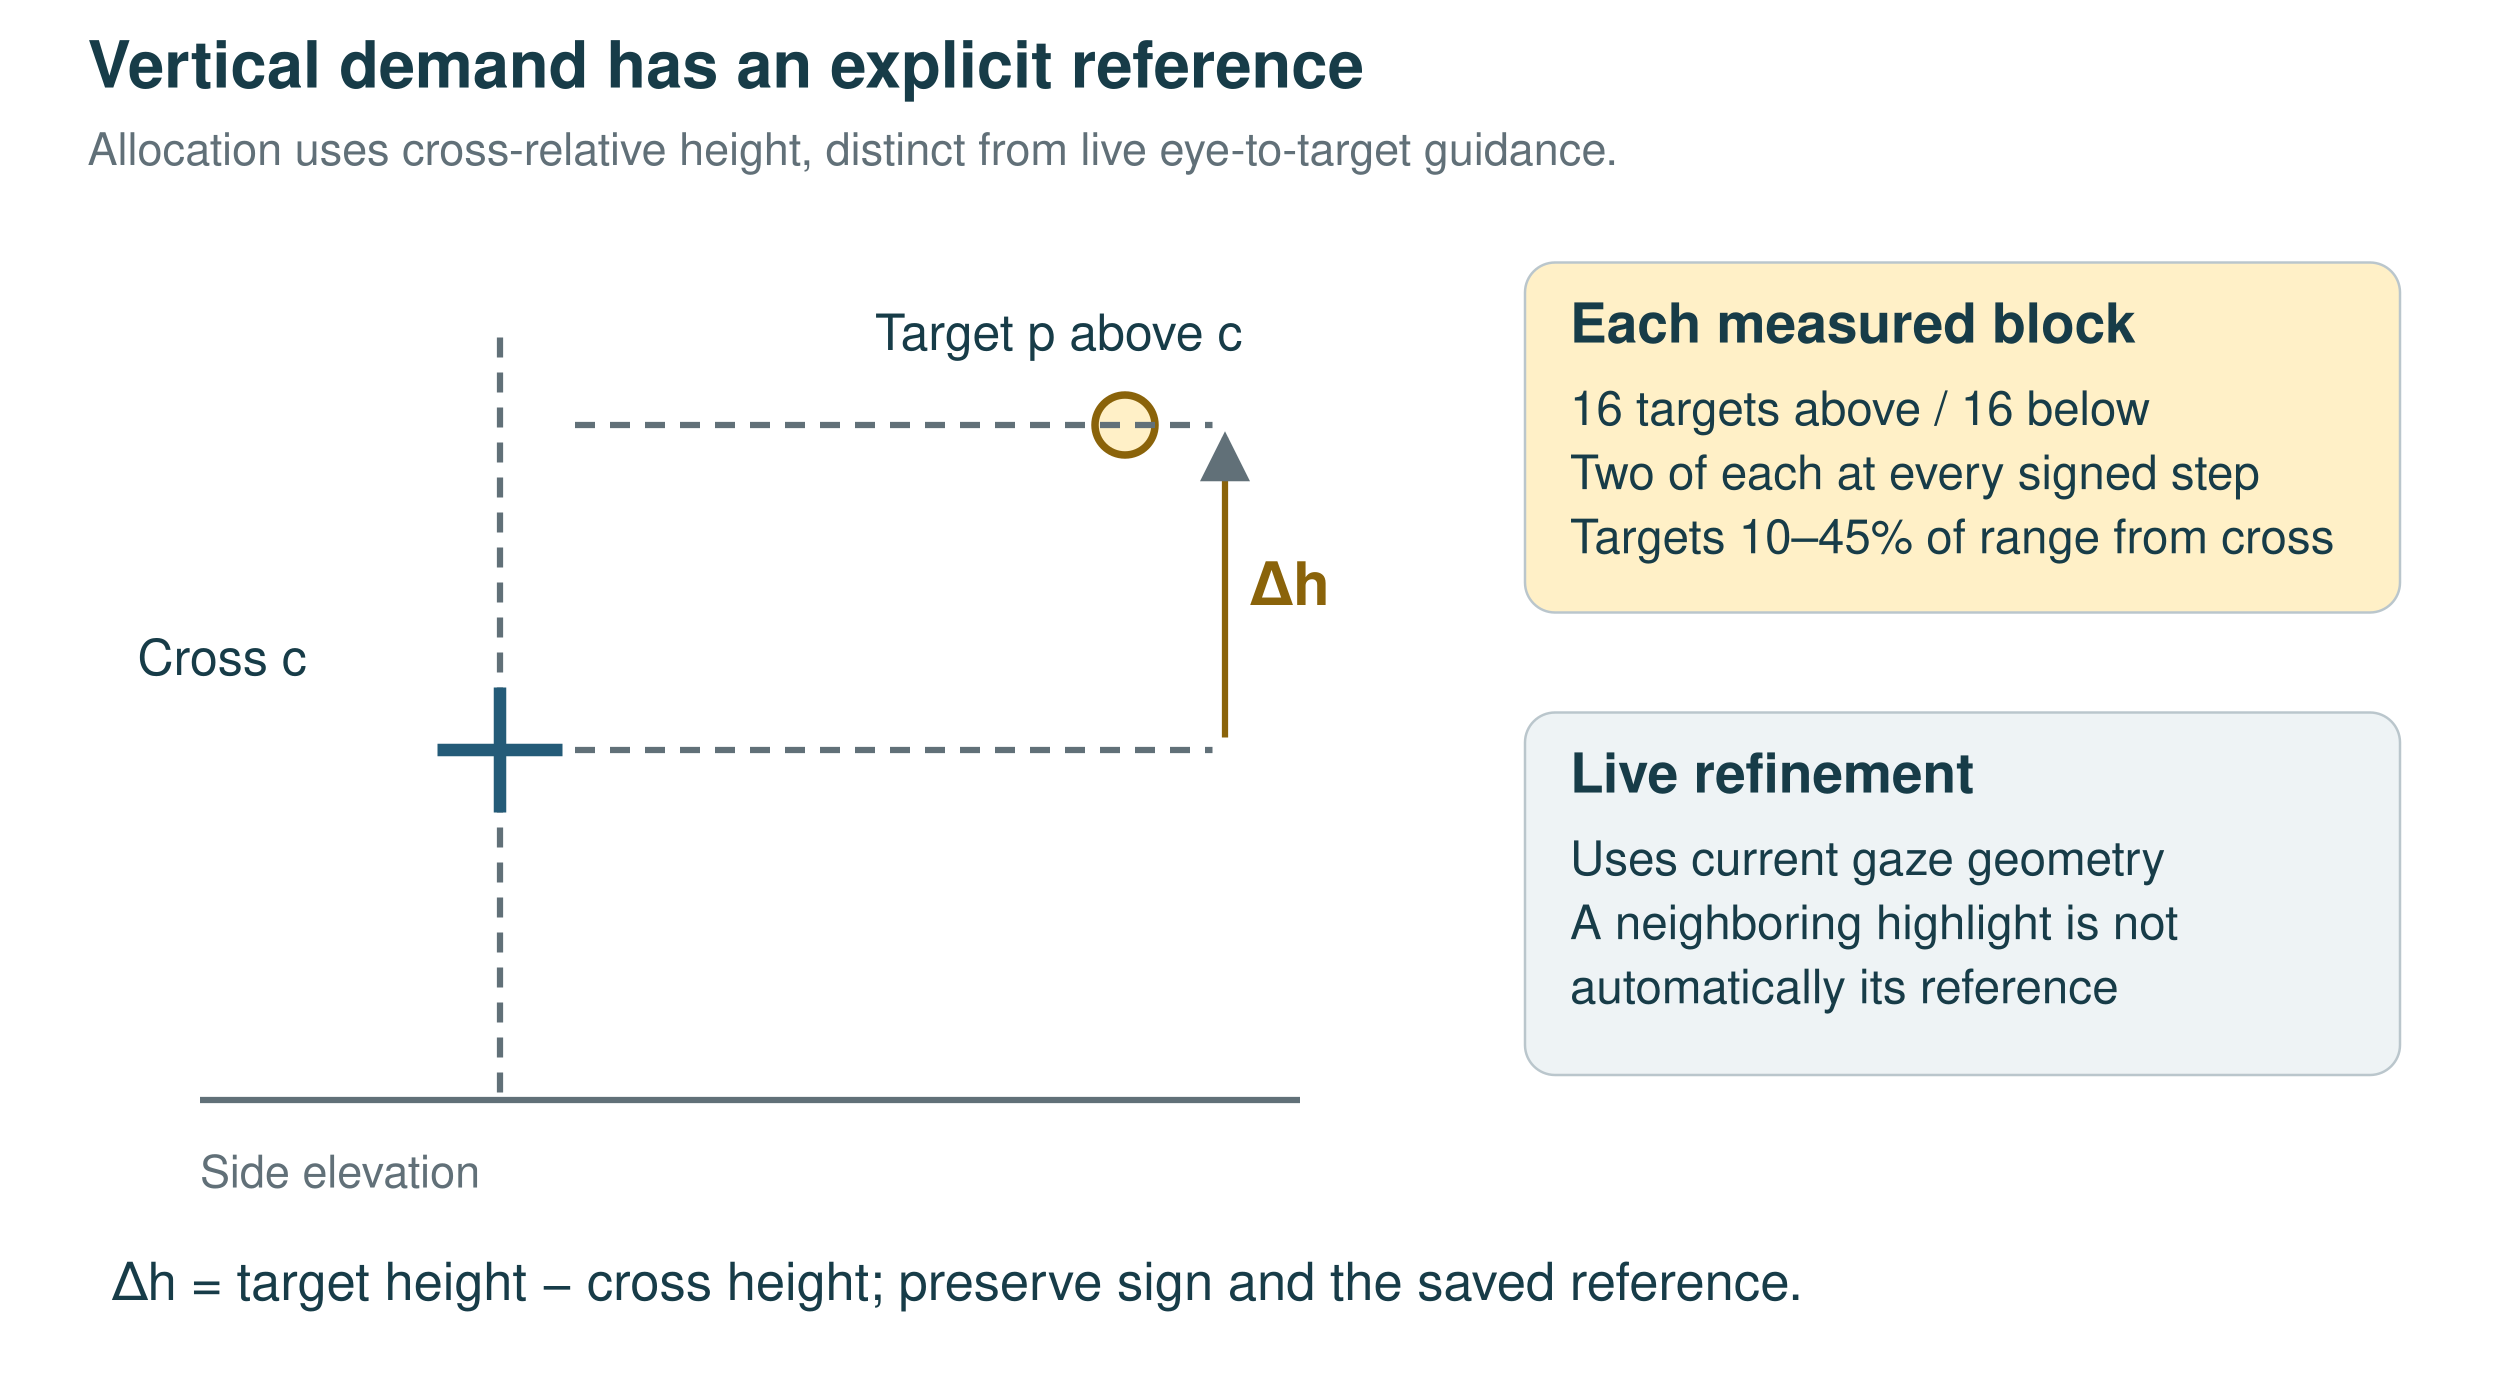
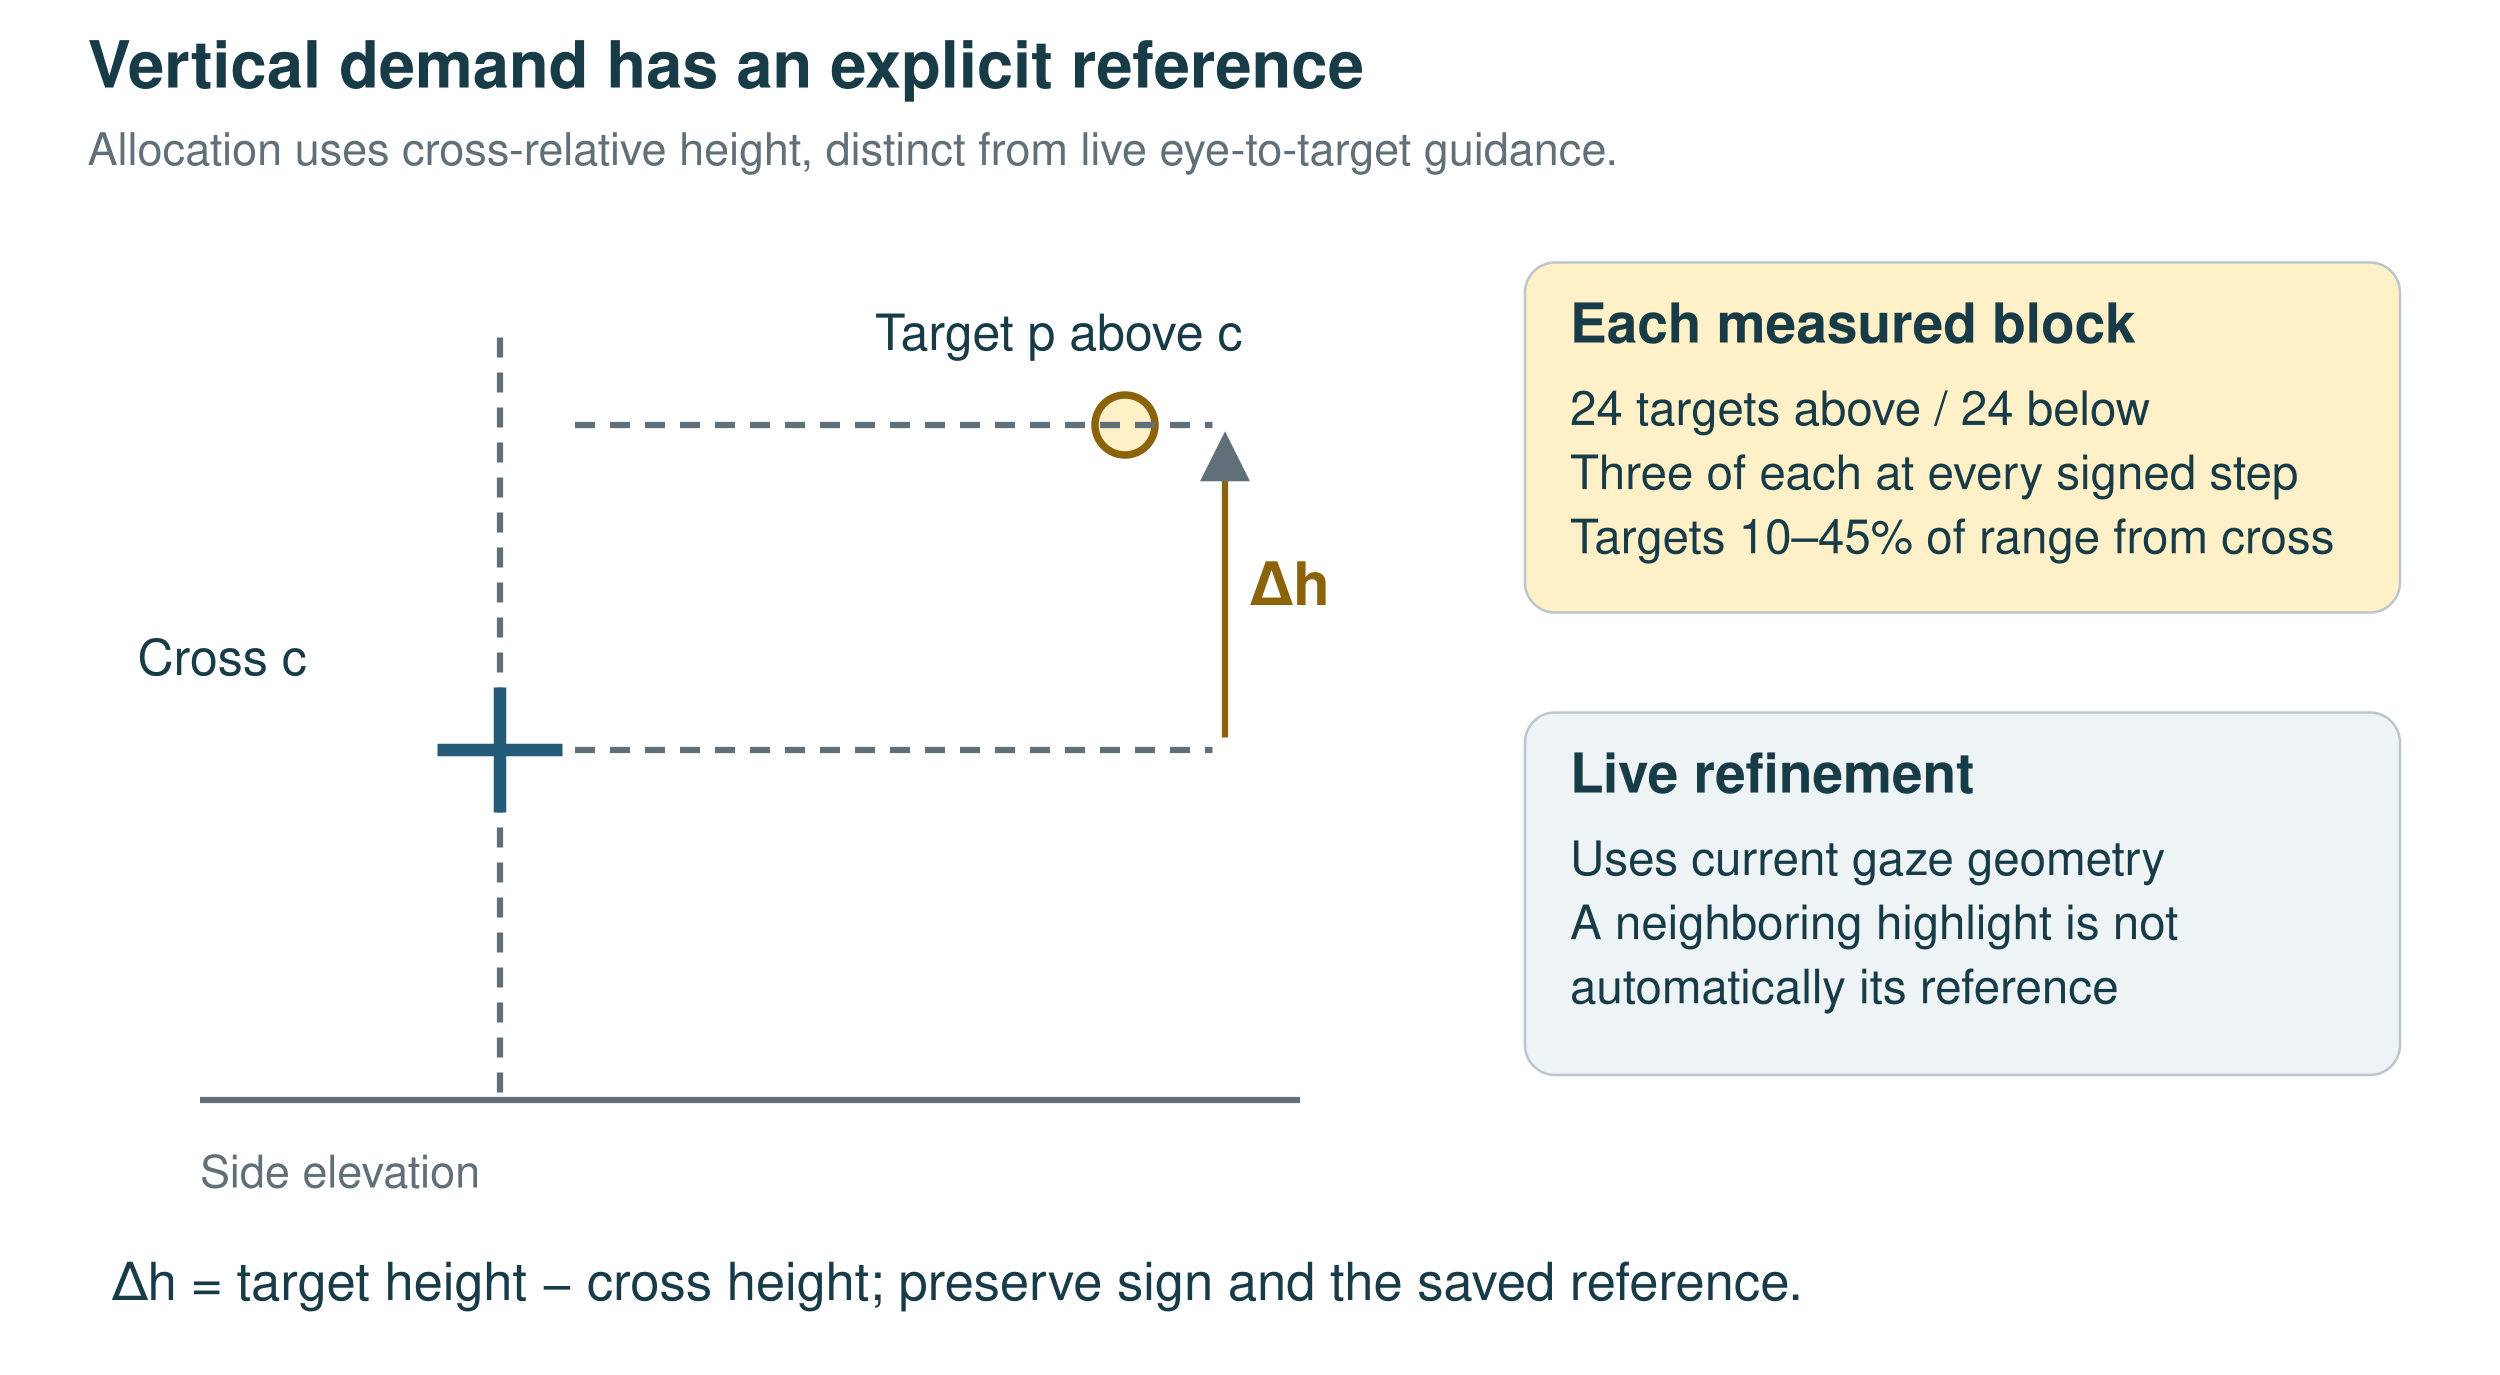
<svg xmlns="http://www.w3.org/2000/svg" width="1000" height="550" viewBox="0 0 1000 550">
  <defs>
    <marker id="a" markerWidth="8" markerHeight="8" refX="7" refY="4" orient="auto">
      <path d="M0 0L8 4L0 8Z" fill="#617078" />
    </marker>
  </defs>
  <rect width="1000" height="100%" fill="white" />
  <text x="35" y="35.0" text-anchor="start" font-family="Helvetica,Arial,sans-serif" font-size="26" font-weight="bold" fill="#173c48">Vertical demand has an explicit reference</text>
  <text x="35" y="66.0" text-anchor="start" font-family="Helvetica,Arial,sans-serif" font-size="18" font-weight="normal" fill="#617078">Allocation uses cross-relative height, distinct from live eye-to-target guidance.</text>
  <line x1="80" y1="440" x2="520" y2="440" stroke="#617078" stroke-width="2.5" />
  <text x="80" y="475.0" text-anchor="start" font-family="Helvetica,Arial,sans-serif" font-size="18" font-weight="normal" fill="#617078">Side elevation</text>
  <line x1="200" y1="135" x2="200" y2="440" stroke="#617078" stroke-width="2.5" stroke-dasharray="8 6" />
  <line x1="175" y1="300" x2="225" y2="300" stroke="#245b78" stroke-width="5" />
  <line x1="200" y1="275" x2="200" y2="325" stroke="#245b78" stroke-width="5" />
  <text x="55" y="270.0" text-anchor="start" font-family="Helvetica,Arial,sans-serif" font-size="20" font-weight="normal" fill="#173c48">Cross c</text>
  <circle cx="450" cy="170" r="12" fill="#fff0c7" stroke="#8a630a" stroke-width="3" />
  <text x="350" y="140.0" text-anchor="start" font-family="Helvetica,Arial,sans-serif" font-size="20" font-weight="normal" fill="#173c48">Target p above c</text>
  <line x1="230" y1="300" x2="485" y2="300" stroke="#617078" stroke-width="2.5" stroke-dasharray="8 6" />
  <line x1="230" y1="170" x2="485" y2="170" stroke="#617078" stroke-width="2.5" stroke-dasharray="8 6" />
  <line x1="490" y1="295" x2="490" y2="175" stroke="#8a630a" stroke-width="2.5" marker-end="url(#a)" />
  <text x="500" y="242.0" text-anchor="start" font-family="Helvetica,Arial,sans-serif" font-size="24" font-weight="bold" fill="#8a630a">Δh</text>
  <rect x="610" y="105" width="350" height="140" rx="12" fill="#fff0c7" stroke="#bac6cc" />
  <text x="628" y="137.0" text-anchor="start" font-family="Helvetica,Arial,sans-serif" font-size="22" font-weight="bold" fill="#173c48">Each measured block</text>
-   <text x="628" y="170.0" text-anchor="start" font-family="Helvetica,Arial,sans-serif" font-size="19" font-weight="normal" fill="#173c48">16 targets above / 16 below</text>
-   <text x="628" y="195.65" text-anchor="start" font-family="Helvetica,Arial,sans-serif" font-size="19" font-weight="normal" fill="#173c48">Two of each at every signed step</text>
+   <text x="628" y="170.0" text-anchor="start" font-family="Helvetica,Arial,sans-serif" font-size="19" font-weight="normal" fill="#173c48">24 targets above / 24 below</text>
+   <text x="628" y="195.65" text-anchor="start" font-family="Helvetica,Arial,sans-serif" font-size="19" font-weight="normal" fill="#173c48">Three of each at every signed step</text>
  <text x="628" y="221.3" text-anchor="start" font-family="Helvetica,Arial,sans-serif" font-size="19" font-weight="normal" fill="#173c48">Targets 10–45% of range from cross</text>
  <rect x="610" y="285" width="350" height="145" rx="12" fill="#eef3f5" stroke="#bac6cc" />
  <text x="628" y="317.0" text-anchor="start" font-family="Helvetica,Arial,sans-serif" font-size="22" font-weight="bold" fill="#173c48">Live refinement</text>
  <text x="628" y="350.0" text-anchor="start" font-family="Helvetica,Arial,sans-serif" font-size="19" font-weight="normal" fill="#173c48">Uses current gaze geometry</text>
  <text x="628" y="375.65" text-anchor="start" font-family="Helvetica,Arial,sans-serif" font-size="19" font-weight="normal" fill="#173c48">A neighboring highlight is not</text>
  <text x="628" y="401.3" text-anchor="start" font-family="Helvetica,Arial,sans-serif" font-size="19" font-weight="normal" fill="#173c48">automatically its reference</text>
  <text x="45" y="520.0" text-anchor="start" font-family="Helvetica,Arial,sans-serif" font-size="21" font-weight="normal" fill="#173c48">Δh = target height − cross height; preserve sign and the saved reference.</text>
</svg>
